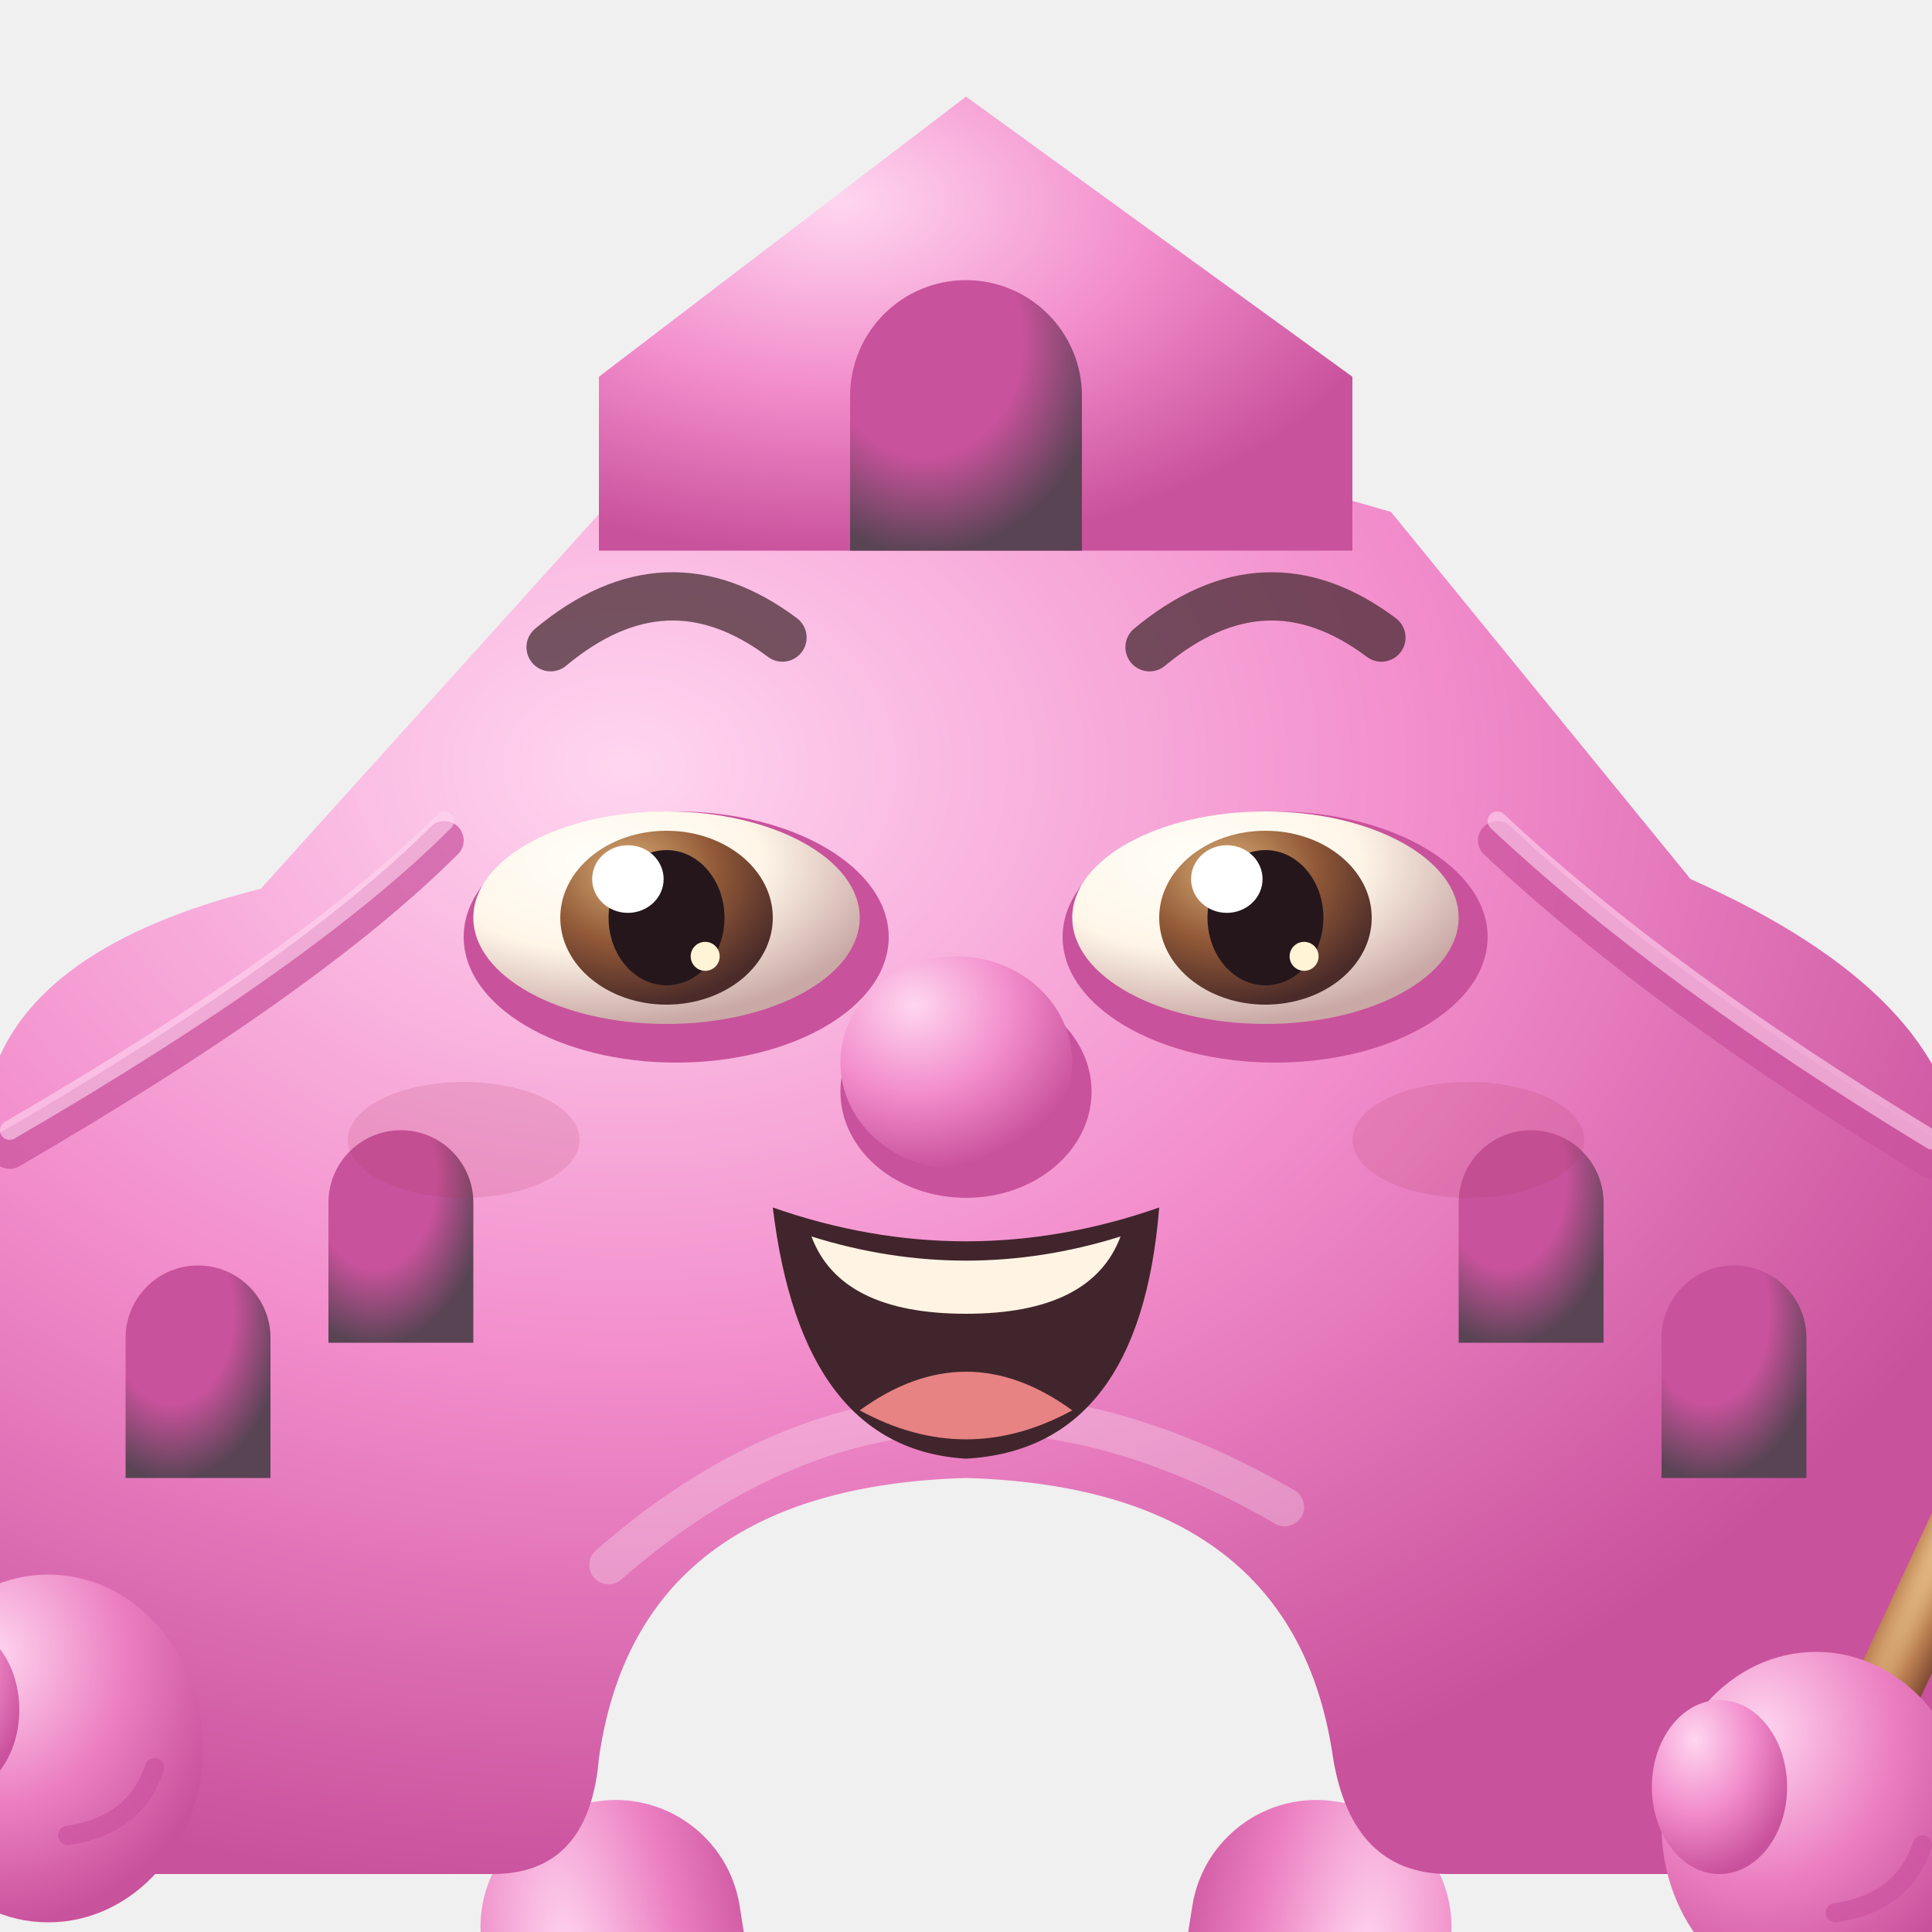
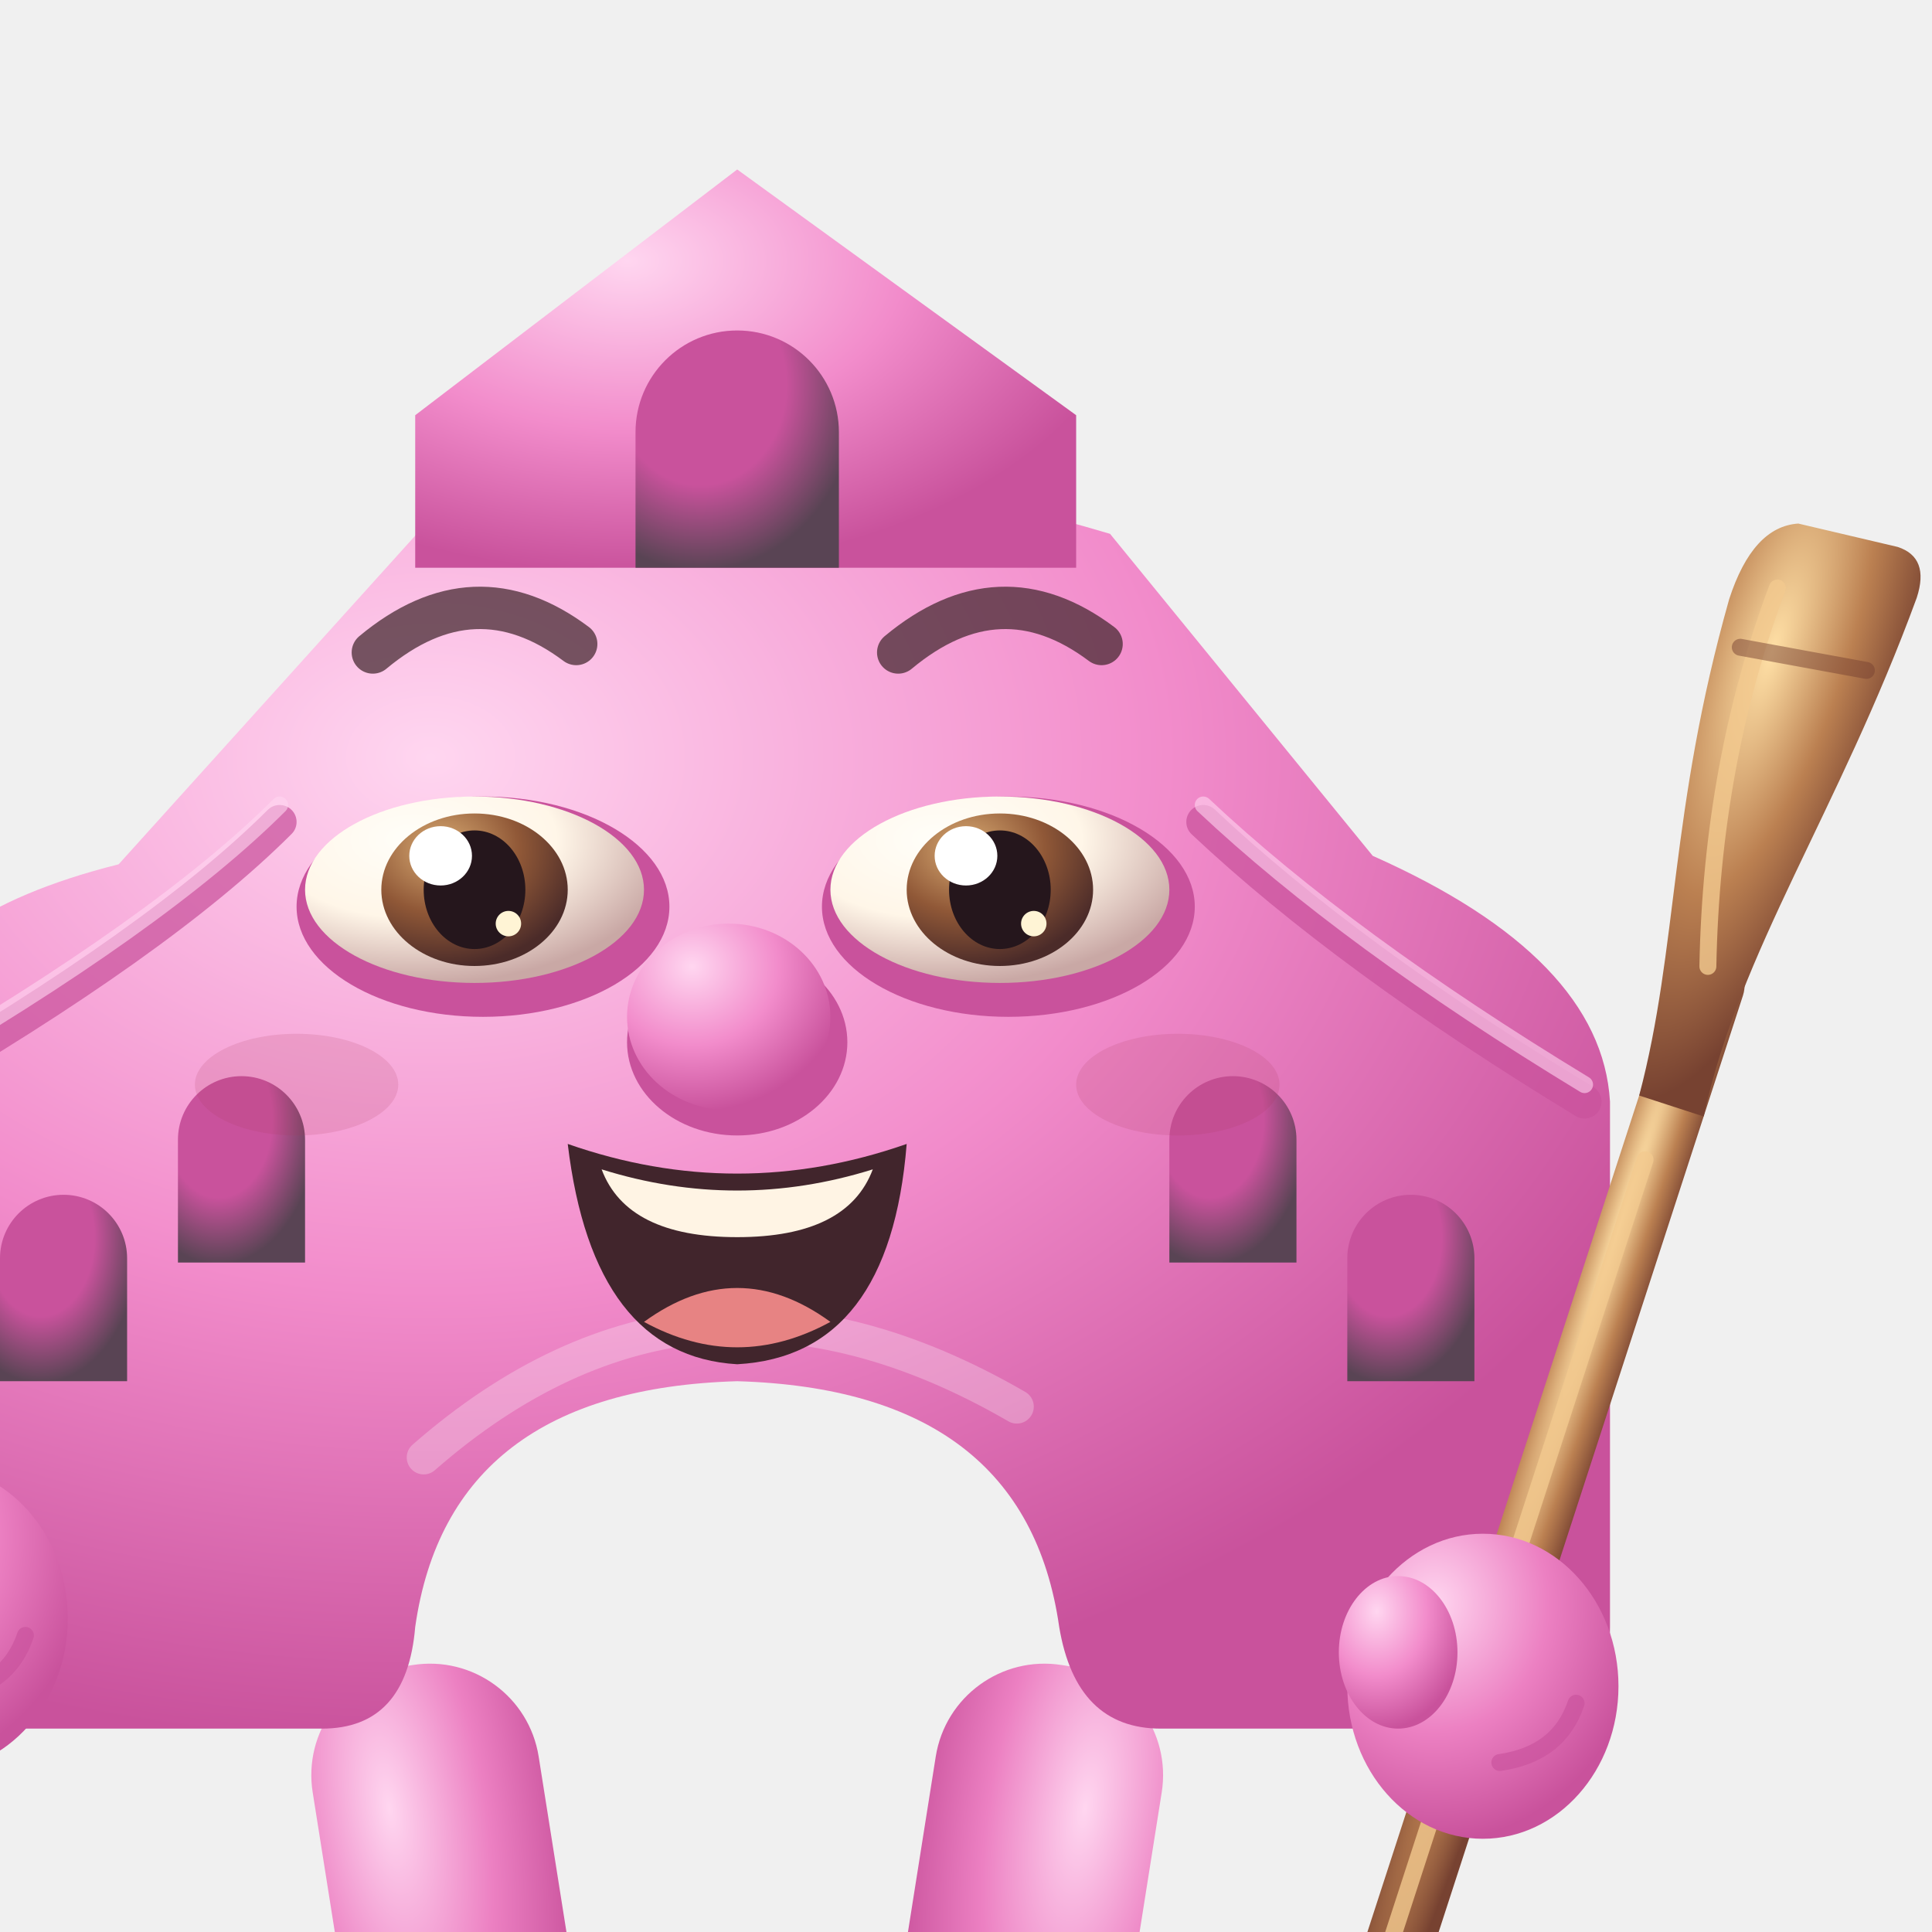
<svg xmlns="http://www.w3.org/2000/svg" viewBox="0 0 64 64" width="48" height="48" role="img" aria-label="Venice, Channels, waiting">
  <defs>
    <radialGradient id="sm-venice-clay" cx="32%" cy="23%" r="78%">
      <stop offset="0" stop-color="#FFD6F0" />
      <stop offset="0.54" stop-color="#F28CCB" />
      <stop offset="1" stop-color="#C9529C" />
    </radialGradient>
    <radialGradient id="sm-venice-arm" cx="32%" cy="23%" r="78%">
      <stop offset="0" stop-color="#FFD6F0" />
      <stop offset="0.54" stop-color="#EC80C2" />
      <stop offset="1" stop-color="#C9529C" />
    </radialGradient>
    <radialGradient id="sm-venice-recess" cx="32%" cy="23%" r="78%">
      <stop offset="0" stop-color="#C9529C" />
      <stop offset="0.54" stop-color="#C9529C" />
      <stop offset="1" stop-color="#594454" />
    </radialGradient>
    <radialGradient id="sm-venice-boot" cx="32%" cy="23%" r="78%">
      <stop offset="0" stop-color="#d39a69" />
      <stop offset="0.54" stop-color="#966347" />
      <stop offset="1" stop-color="#4a302d" />
    </radialGradient>
    <radialGradient id="sm-venice-wood" cx="32%" cy="23%" r="78%">
      <stop offset="0" stop-color="#ffe0a6" />
      <stop offset="0.54" stop-color="#bb8051" />
      <stop offset="1" stop-color="#774231" />
    </radialGradient>
    <radialGradient id="sm-venice-gold" cx="32%" cy="23%" r="78%">
      <stop offset="0" stop-color="#fff5bb" />
      <stop offset="0.54" stop-color="#ebba54" />
      <stop offset="1" stop-color="#aa612e" />
    </radialGradient>
    <radialGradient id="sm-venice-red" cx="32%" cy="23%" r="78%">
      <stop offset="0" stop-color="#ffb3a4" />
      <stop offset="0.54" stop-color="#e47065" />
      <stop offset="1" stop-color="#a53247" />
    </radialGradient>
    <radialGradient id="sm-venice-white" cx="32%" cy="23%" r="78%">
      <stop offset="0" stop-color="#fffef9" />
      <stop offset="0.54" stop-color="#fff6e8" />
      <stop offset="1" stop-color="#c9a8a5" />
    </radialGradient>
    <radialGradient id="sm-venice-iris" cx="32%" cy="23%" r="78%">
      <stop offset="0" stop-color="#d9ab73" />
      <stop offset="0.54" stop-color="#905837" />
      <stop offset="1" stop-color="#4b2b29" />
    </radialGradient>
    <radialGradient id="sm-venice-floor">
      <stop stop-color="#38252e" stop-opacity=".31" />
      <stop offset=".55" stop-color="#483442" stop-opacity=".2" />
      <stop offset="1" stop-color="#483442" stop-opacity="0" />
    </radialGradient>
  </defs>
-   <g transform="scale(0.32) translate(-50 -63)">
+   <g transform="scale(0.2807) translate(-63 -53)">
    <g transform="translate(119 302) rotate(-9) scale(1 1)">
      <rect x="-13" y="-53" width="27" height="71" rx="13" fill="url(#sm-venice-arm)" />
      <path d="M-17-13Q-12-20 12-17Q23-17 21-6L20 23Q32 37 14 45H-27Q-45 44-42 29Q-41 12-22 11Z" fill="url(#sm-venice-boot)" />
      <path d="M-42 32Q-24 42 22 32Q27 46 12 47H-28Q-45 45-42 32Z" fill="#49302b" />
      <path d="M-40 33Q-20 43 24 33" fill="none" stroke="#bd9169" stroke-width="2.7" stroke-linecap="round" stroke-linejoin="round" />
      <path d="M-39 30Q-33 17-19 17M-15-10Q-4-15 13-10" fill="none" stroke="#f1bd89" stroke-width="3" opacity="0.55" stroke-linecap="round" stroke-linejoin="round" />
      <ellipse cx="-15" cy="-3" rx="2.7" ry="2.7" fill="#3b2826" />
      <ellipse cx="2" cy="-1" rx="2.7" ry="2.7" fill="#3b2826" />
      <path d="M-15 -3l17 2" fill="none" stroke="#f4d3a6" stroke-width="2.5" stroke-linecap="round" stroke-linejoin="round" />
      <ellipse cx="-17" cy="4" rx="2.7" ry="2.7" fill="#3b2826" />
      <ellipse cx="0" cy="6" rx="2.7" ry="2.7" fill="#3b2826" />
      <path d="M-17 4l17 2" fill="none" stroke="#f4d3a6" stroke-width="2.5" stroke-linecap="round" stroke-linejoin="round" />
      <ellipse cx="-19" cy="11" rx="2.7" ry="2.7" fill="#3b2826" />
      <ellipse cx="-2" cy="13" rx="2.7" ry="2.7" fill="#3b2826" />
      <path d="M-19 11l17 2" fill="none" stroke="#f4d3a6" stroke-width="2.5" stroke-linecap="round" stroke-linejoin="round" />
      <path d="M-10 17q-14 9-17 5M-10 17q8 4 10 11" fill="none" stroke="#dfad7d" stroke-width="2" opacity="0.7" stroke-linecap="round" stroke-linejoin="round" />
      <path d="M-29 26l6 1m-9-5l4 1m36-3l5-1" fill="none" stroke="#d5a47a" stroke-width="1.5" opacity="0.65" stroke-linecap="round" stroke-linejoin="round" />
    </g>
    <g transform="translate(181 302) rotate(9) scale(-1 1)">
      <rect x="-13" y="-53" width="27" height="71" rx="13" fill="url(#sm-venice-arm)" />
      <path d="M-17-13Q-12-20 12-17Q23-17 21-6L20 23Q32 37 14 45H-27Q-45 44-42 29Q-41 12-22 11Z" fill="url(#sm-venice-boot)" />
      <path d="M-42 32Q-24 42 22 32Q27 46 12 47H-28Q-45 45-42 32Z" fill="#49302b" />
      <path d="M-40 33Q-20 43 24 33" fill="none" stroke="#bd9169" stroke-width="2.7" stroke-linecap="round" stroke-linejoin="round" />
      <path d="M-39 30Q-33 17-19 17M-15-10Q-4-15 13-10" fill="none" stroke="#f1bd89" stroke-width="3" opacity="0.55" stroke-linecap="round" stroke-linejoin="round" />
      <ellipse cx="-15" cy="-3" rx="2.7" ry="2.7" fill="#3b2826" />
      <ellipse cx="2" cy="-1" rx="2.7" ry="2.7" fill="#3b2826" />
      <path d="M-15 -3l17 2" fill="none" stroke="#f4d3a6" stroke-width="2.5" stroke-linecap="round" stroke-linejoin="round" />
      <ellipse cx="-17" cy="4" rx="2.7" ry="2.7" fill="#3b2826" />
      <ellipse cx="0" cy="6" rx="2.7" ry="2.7" fill="#3b2826" />
      <path d="M-17 4l17 2" fill="none" stroke="#f4d3a6" stroke-width="2.5" stroke-linecap="round" stroke-linejoin="round" />
      <ellipse cx="-19" cy="11" rx="2.7" ry="2.7" fill="#3b2826" />
      <ellipse cx="-2" cy="13" rx="2.7" ry="2.7" fill="#3b2826" />
      <path d="M-19 11l17 2" fill="none" stroke="#f4d3a6" stroke-width="2.5" stroke-linecap="round" stroke-linejoin="round" />
      <path d="M-10 17q-14 9-17 5M-10 17q8 4 10 11" fill="none" stroke="#dfad7d" stroke-width="2" opacity="0.7" stroke-linecap="round" stroke-linejoin="round" />
      <path d="M-29 26l6 1m-9-5l4 1m36-3l5-1" fill="none" stroke="#d5a47a" stroke-width="1.5" opacity="0.65" stroke-linecap="round" stroke-linejoin="round" />
    </g>
    <path d="M111 187Q65 176 45 220Q37 249 59 254Q76 247 76 225L110 211Z" fill="url(#sm-venice-arm)" />
    <path d="M207 183Q238 183 250 239L232 254Q219 209 204 222Z" fill="url(#sm-venice-arm)" />
    <path d="M49 244V175Q53 161 77 155L114 114Q147 102 194 116L225 154Q252 166 253 183V245Q253 257 242 257H200Q190 257 188 245Q184 217 150 216Q116 217 112 245Q111 257 101 257H61Q49 257 49 244Z" fill="url(#sm-venice-clay)" />
    <path d="M112 102L150 73L190 102V120H112Z" fill="url(#sm-venice-clay)" />
    <path d="M138 120v-16a12 12 0 0 1 24 0v16Z" fill="url(#sm-venice-recess)" />
    <path d="M51 182Q82 164 96 150M205 150Q222 166 250 183" fill="none" stroke="#C9529C" stroke-width="4" opacity="0.73" stroke-linecap="round" stroke-linejoin="round" />
    <g transform="translate(0 -2)">
      <path d="M51 182Q82 164 96 150M205 150Q222 166 250 183" fill="none" stroke="#FFD6F0" stroke-width="2" opacity="0.6" stroke-linecap="round" stroke-linejoin="round" />
    </g>
    <path d="M63 216v-14.5a7.5 7.5 0 0 1 15 0v14.5Z" fill="url(#sm-venice-recess)" />
    <path d="M84 202v-14.5a7.5 7.5 0 0 1 15 0v14.5Z" fill="url(#sm-venice-recess)" />
    <path d="M201 202v-14.5a7.5 7.5 0 0 1 15 0v14.5Z" fill="url(#sm-venice-recess)" />
    <path d="M222 216v-14.5a7.5 7.5 0 0 1 15 0v14.5Z" fill="url(#sm-venice-recess)" />
    <path d="M113 225Q145 197 183 219" fill="none" stroke="white" stroke-width="4" opacity="0.26" stroke-linecap="round" stroke-linejoin="round" />
    <ellipse cx="55" cy="244" rx="16" ry="18" fill="url(#sm-venice-arm)" />
    <ellipse cx="45" cy="240" rx="7" ry="9" fill="url(#sm-venice-clay)" />
    <path d="M57 253q7 -1 9 -7" fill="none" stroke="#C9529C" stroke-width="2" opacity="0.65" stroke-linecap="round" stroke-linejoin="round" />
    <g transform="translate(150 158)">
      <ellipse cx="-52" cy="23" rx="12" ry="6" fill="#a63655" opacity=".15" />
      <ellipse cx="52" cy="23" rx="12" ry="6" fill="#a63655" opacity=".15" />
      <g class="sm-blink">
        <g transform="translate(-31 0)">
          <path d="M-12 -28Q0 -38 12 -29" fill="none" stroke="#41252C" stroke-width="5" opacity="0.72" stroke-linecap="round" stroke-linejoin="round" />
          <ellipse cx="1" cy="2" rx="22" ry="13" fill="#C9529C" />
          <ellipse cx="0" cy="0" rx="20" ry="11" fill="url(#sm-venice-white)" />
          <ellipse cx="0" cy="0" rx="11" ry="9" fill="url(#sm-venice-iris)" />
          <ellipse cx="0" cy="0" rx="6" ry="7" fill="#25161c" />
          <ellipse cx="-4" cy="-4" rx="3.7" ry="3.5" fill="white" />
          <ellipse cx="4" cy="4" rx="1.5" ry="1.5" fill="#fff4d5" />
        </g>
        <g transform="translate(31 0)">
          <path d="M-12 -28Q0 -38 12 -29" fill="none" stroke="#41252C" stroke-width="5" opacity="0.72" stroke-linecap="round" stroke-linejoin="round" />
          <ellipse cx="1" cy="2" rx="22" ry="13" fill="#C9529C" />
          <ellipse cx="0" cy="0" rx="20" ry="11" fill="url(#sm-venice-white)" />
          <ellipse cx="0" cy="0" rx="11" ry="9" fill="url(#sm-venice-iris)" />
          <ellipse cx="0" cy="0" rx="6" ry="7" fill="#25161c" />
          <ellipse cx="-4" cy="-4" rx="3.7" ry="3.5" fill="white" />
          <ellipse cx="4" cy="4" rx="1.5" ry="1.5" fill="#fff4d5" />
        </g>
      </g>
      <ellipse cx="0" cy="18" rx="13" ry="11" fill="#C9529C" />
      <ellipse cx="-1" cy="15" rx="12" ry="11" fill="url(#sm-venice-clay)" />
      <path d="M-20 30Q0 37 20 30Q18 55 0 56Q-17 55-20 30Z" fill="#41252C" />
      <path d="M-16 33Q0 38 16 33Q13 41 0 41Q-13 41-16 33Z" fill="#fff4e4" />
      <path d="M-11 51Q0 43 11 51Q0 57-11 51Z" fill="#e78383" />
    </g>
-     <g transform="rotate(25 241 246)">
-       <rect x="238" y="167" width="7" height="133" rx="3" fill="url(#sm-venice-wood)" />
-       <path d="M238 272Q225 288 231 315Q241 325 252 315Q257 287 245 272Z" fill="url(#sm-venice-wood)" />
-       <path d="M238 288Q235 301 237 311" fill="none" stroke="white" stroke-width="4" opacity="0.26" stroke-linecap="round" stroke-linejoin="round" />
+     <g transform="rotate(18 238 252)">
+       <rect x="234" y="161" width="8" height="151" rx="4" fill="url(#sm-venice-wood)" />
+       <path d="M234 180C233 162 227 147 226 121Q226 112 231 110L243 109Q247 109 247 114C246 141 240 160 242 180Z" fill="url(#sm-venice-wood)" />
+       <path d="M231 118Q230 140 237 163M237 187V303" fill="none" stroke="#f2c98e" stroke-width="2" opacity="0.8" stroke-linecap="round" stroke-linejoin="round" />
+       <path d="M229 126L244 124" fill="none" stroke="#774231" stroke-width="2" opacity="0.5" stroke-linecap="round" stroke-linejoin="round" />
    </g>
    <ellipse cx="238" cy="252" rx="16" ry="18" fill="url(#sm-venice-arm)" />
    <ellipse cx="228" cy="248" rx="7" ry="9" fill="url(#sm-venice-clay)" />
    <path d="M240 261q7 -1 9 -7" fill="none" stroke="#C9529C" stroke-width="2" opacity="0.65" stroke-linecap="round" stroke-linejoin="round" />
  </g>
</svg>
